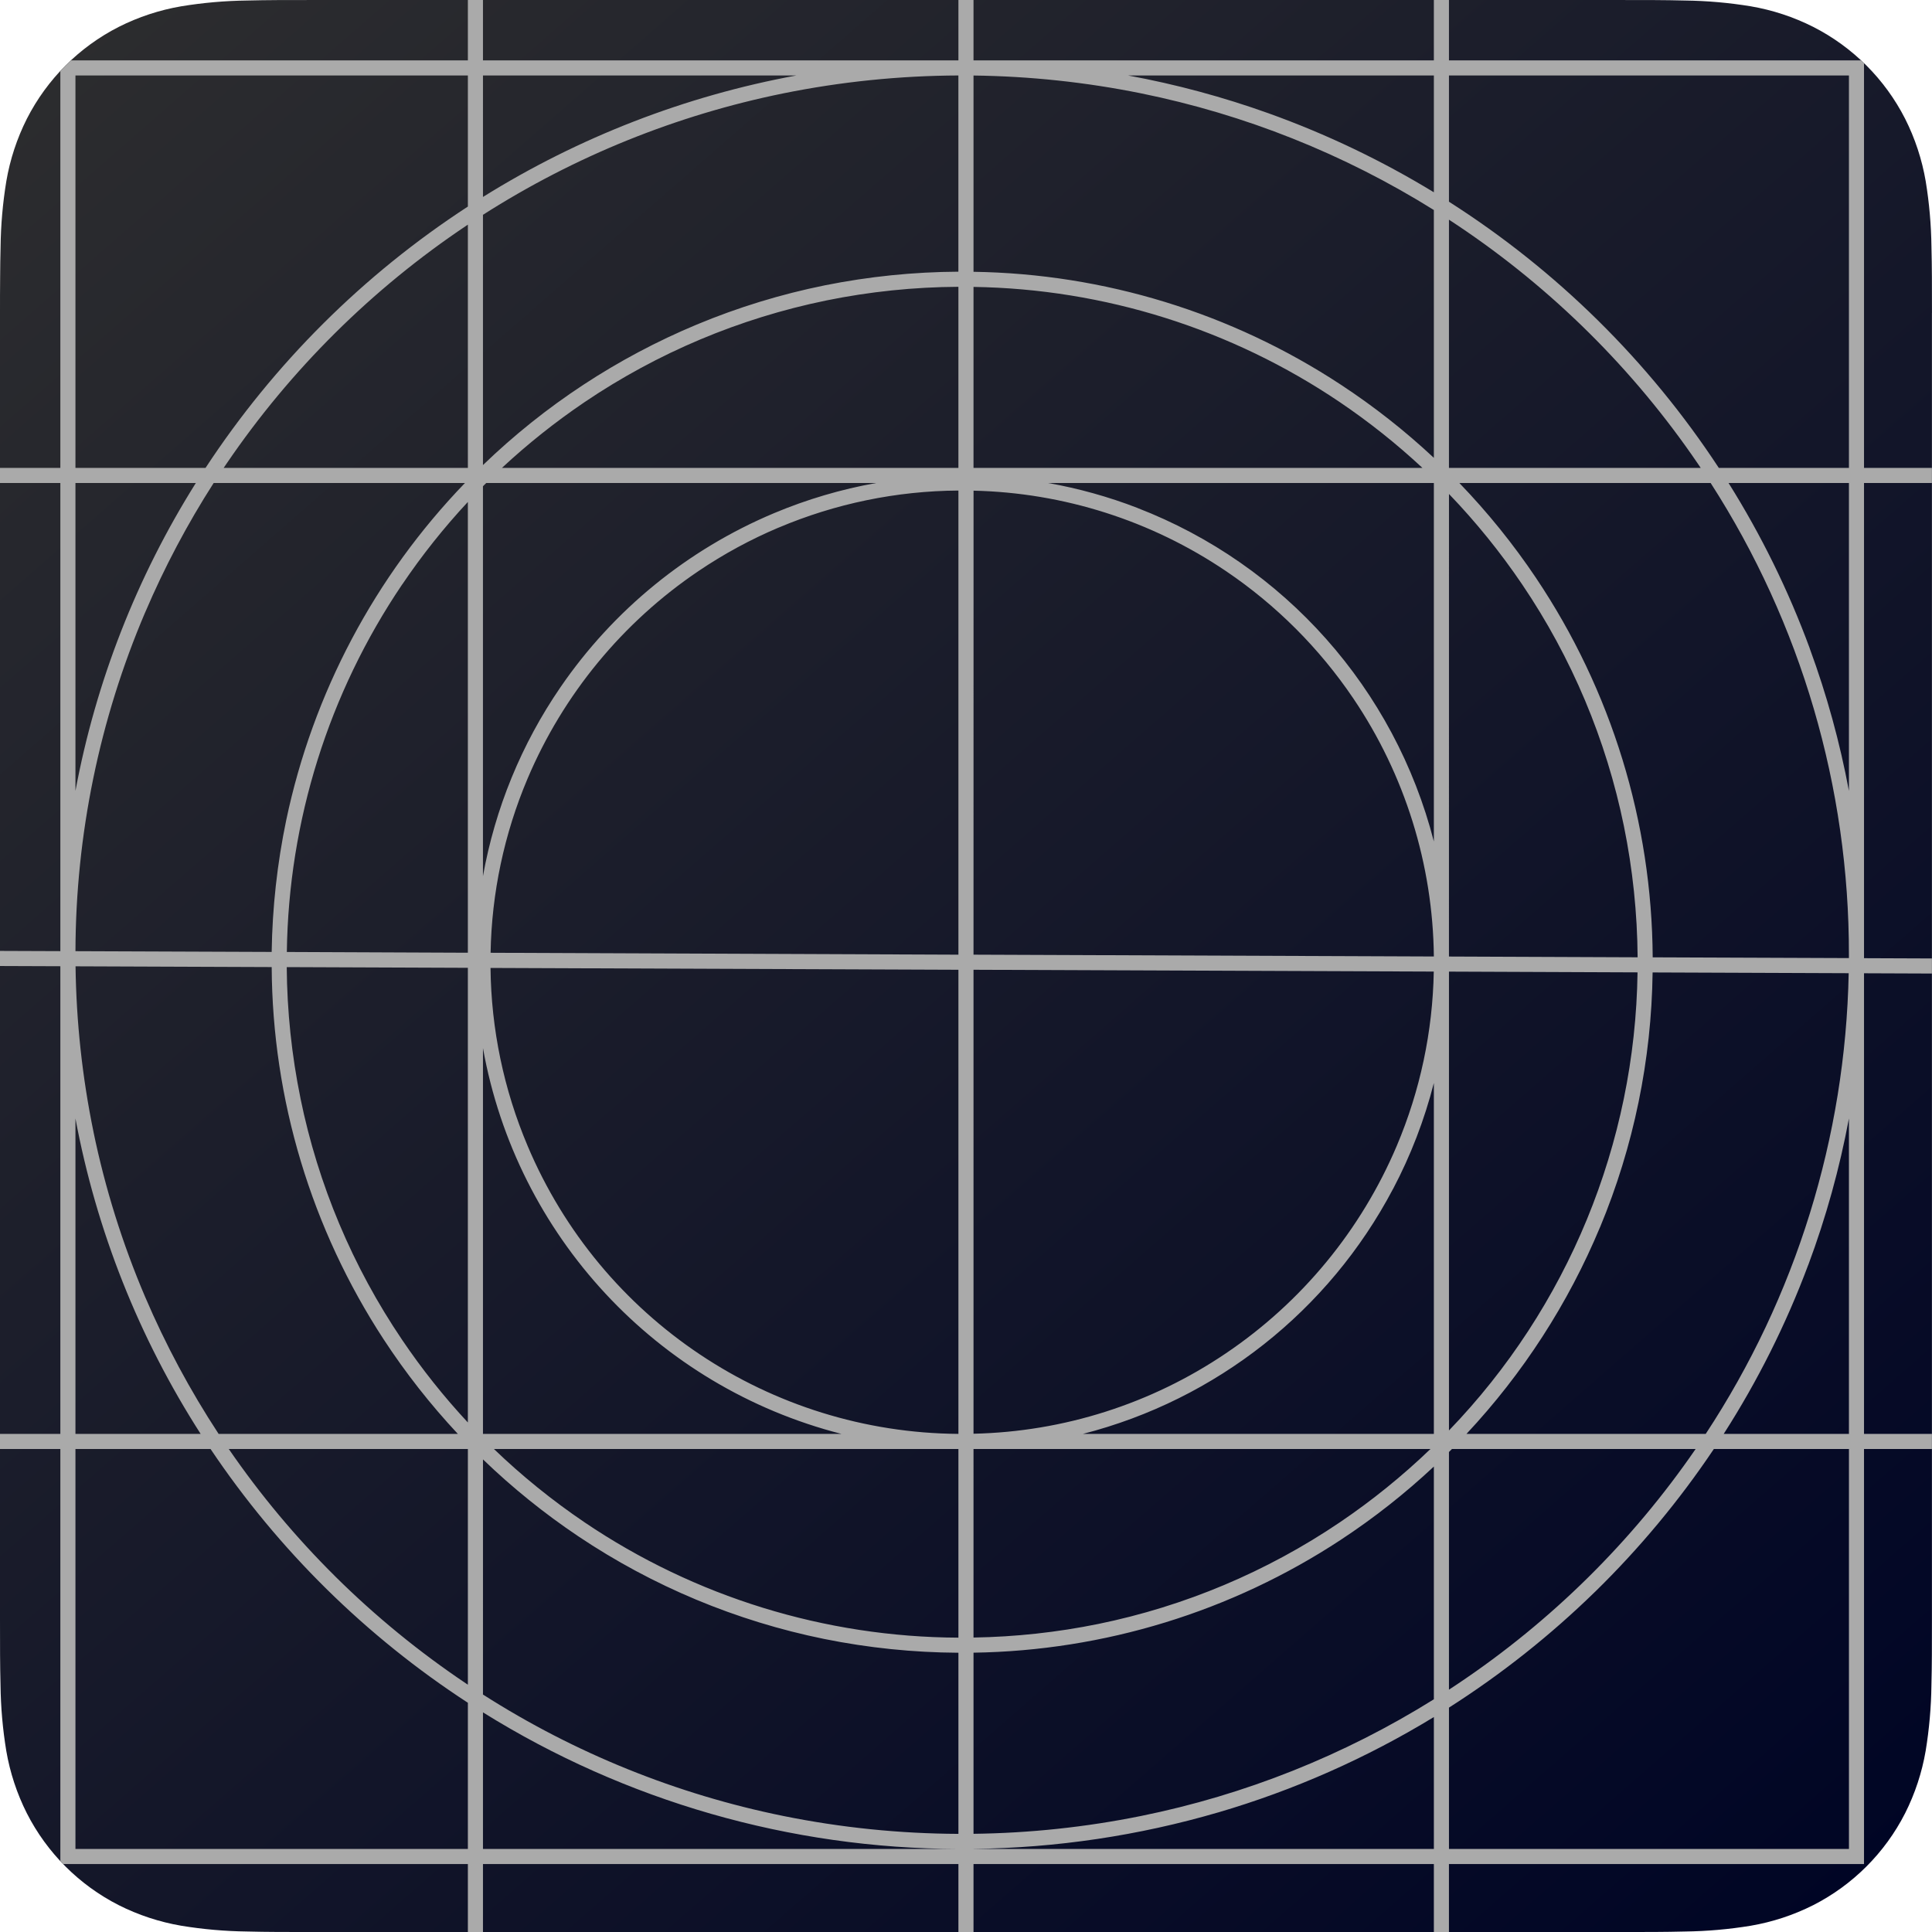
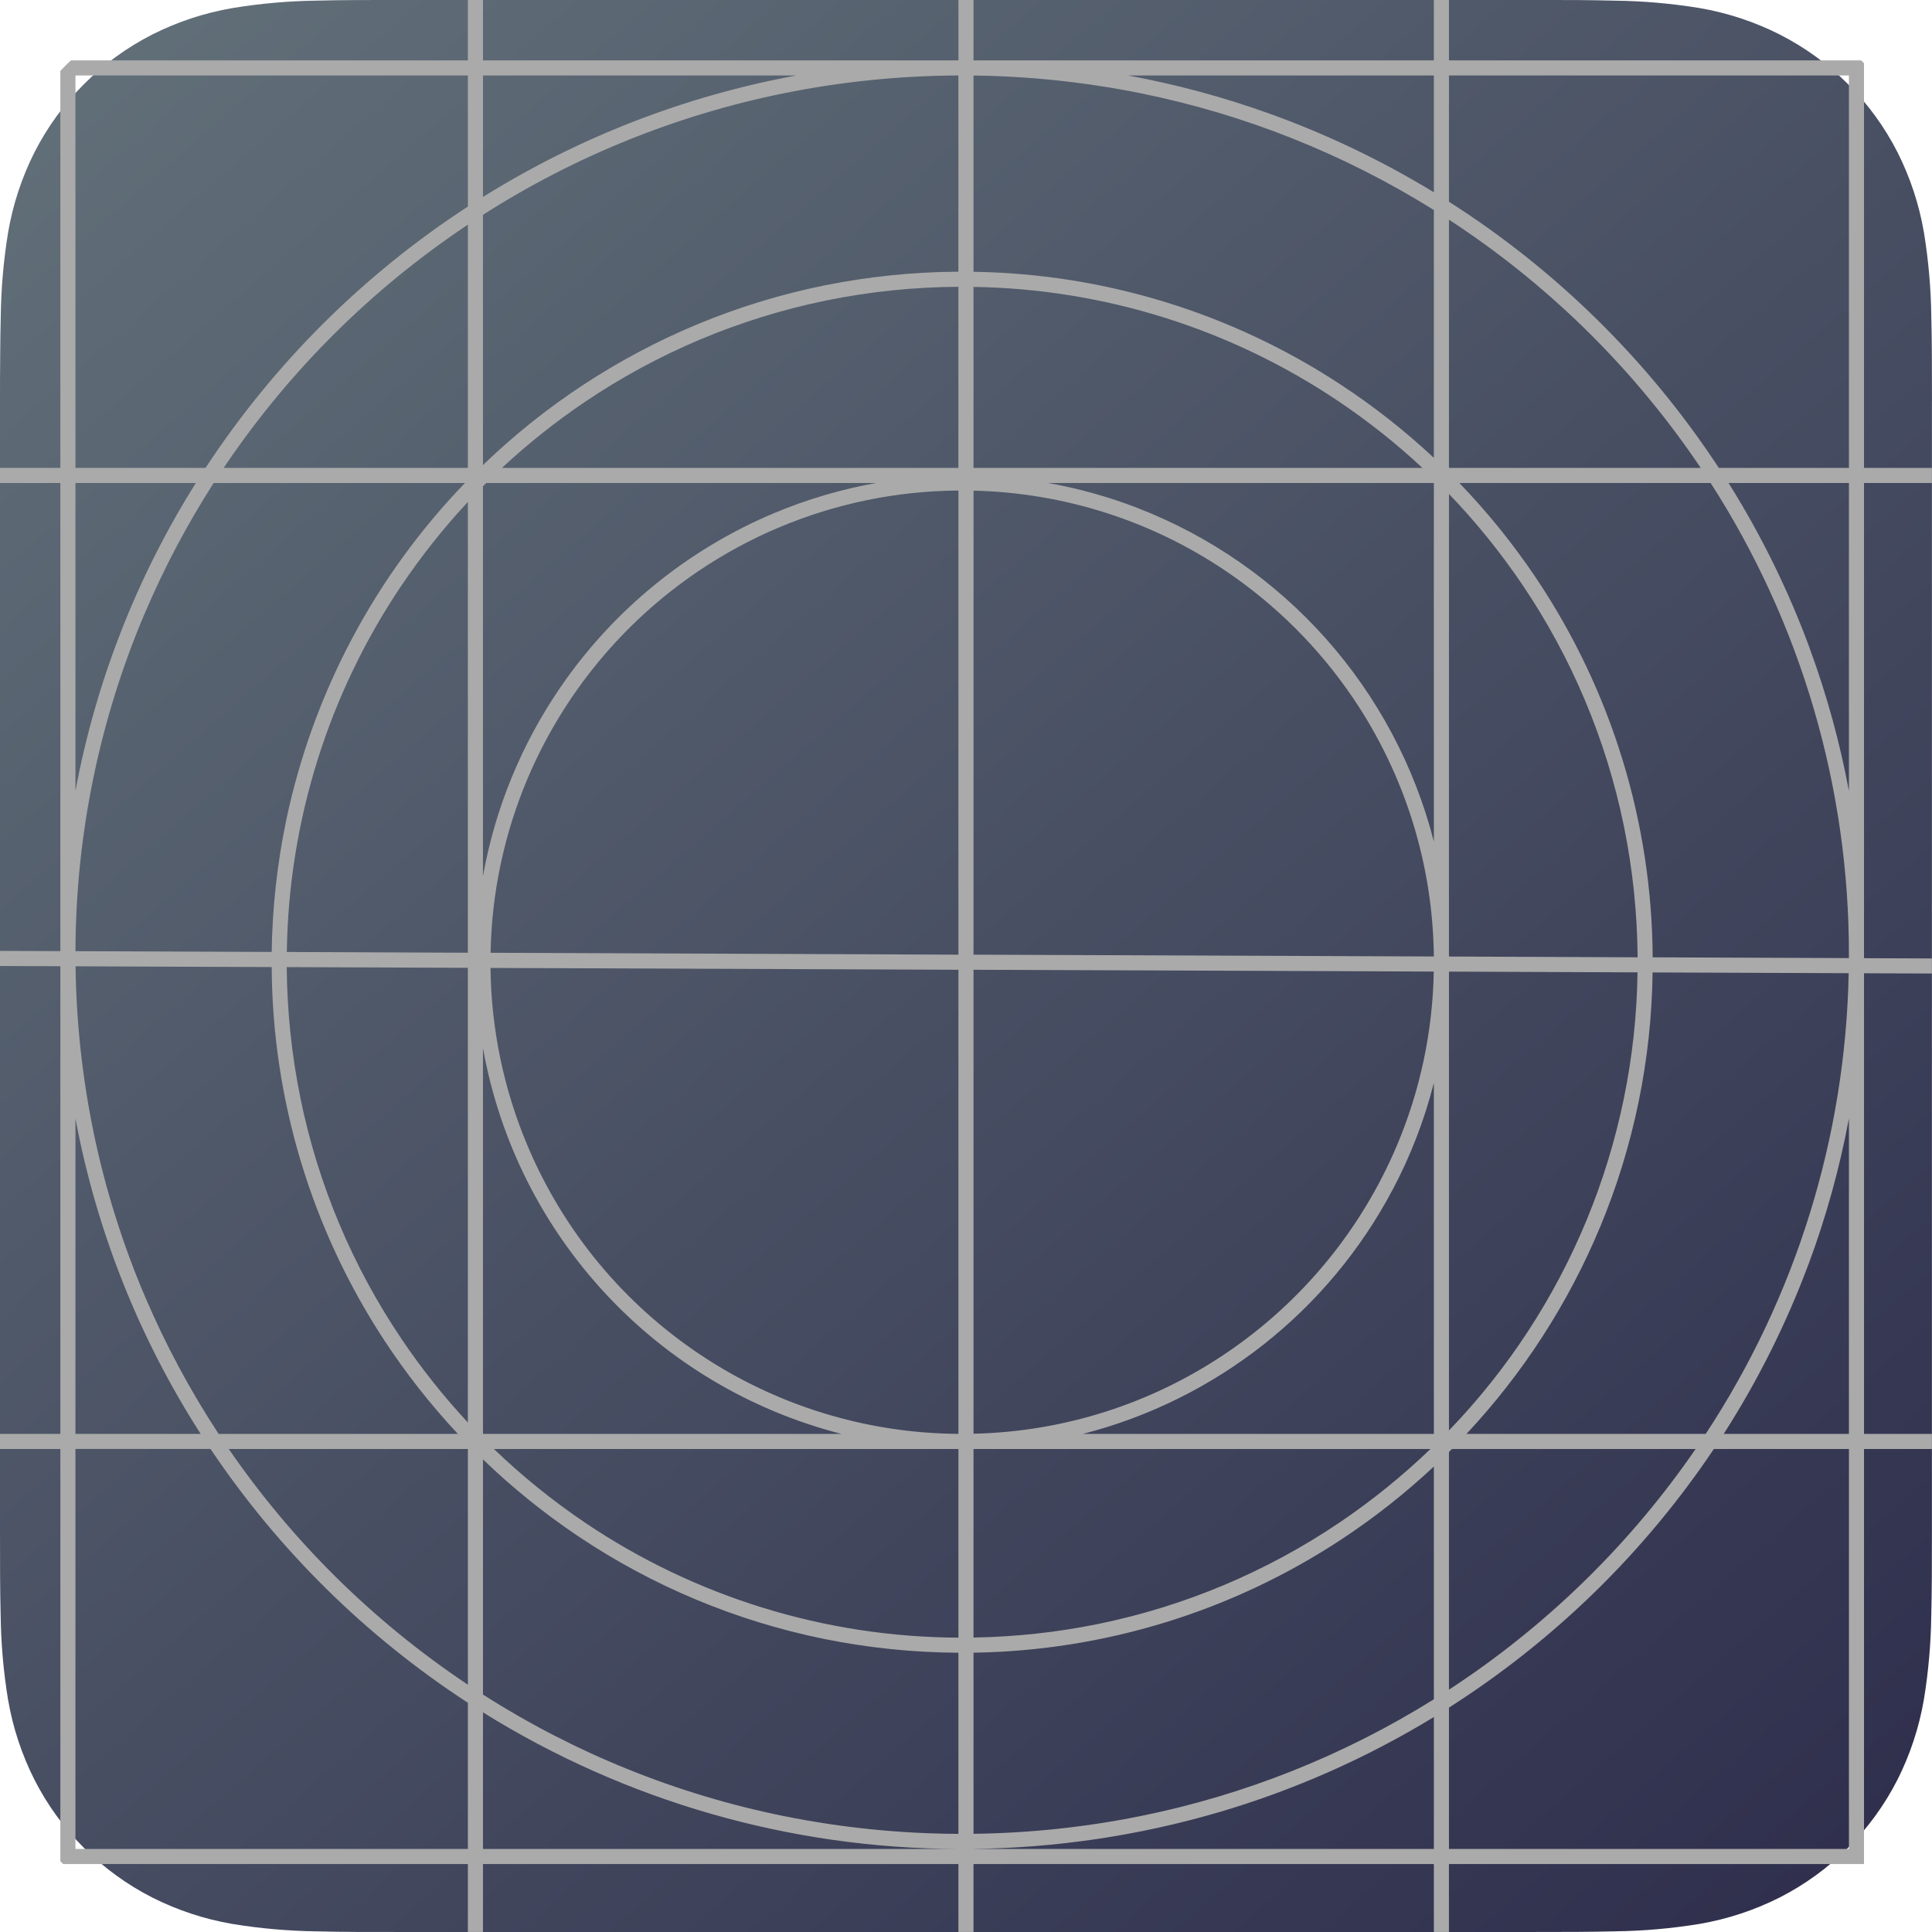
- <svg xmlns="http://www.w3.org/2000/svg" width="256" height="256.004" viewBox="0 0 256 256.004">
+ <svg xmlns="http://www.w3.org/2000/svg" width="256" height="256.005" viewBox="0 0 256 256.005">
  <defs>
-     <style>.a{fill-rule:evenodd;fill:url(#a);}.b{fill:#aaa;}</style>
    <linearGradient id="a" y1="-0.063" x2="0.928" y2="1" gradientUnits="objectBoundingBox">
-       <stop offset="0" stop-color="#2f2f2f" />
-       <stop offset="1" stop-color="#000525" />
+       <stop offset="0" stop-color="#65747c" />
+       <stop offset="1" stop-color="#2f2f4d" />
    </linearGradient>
  </defs>
  <g transform="translate(-32 -31.999)">
    <g transform="translate(32 32)">
-       <path class="a" d="M256,41.463c0-1.583,0-3.166-.009-4.75-.008-1.334-.024-2.667-.059-4a58.143,58.143,0,0,0-.762-8.706,29.408,29.408,0,0,0-2.728-8.28A27.842,27.842,0,0,0,240.266,3.555,29.38,29.38,0,0,0,231.989.828a58.176,58.176,0,0,0-8.71-.766c-1.333-.036-2.667-.051-4-.059-1.583-.009-3.167-.008-4.75-.008H41.472c-1.583,0-3.167,0-4.75.008-1.334.008-2.667.024-4,.059a58.174,58.174,0,0,0-8.71.766,29.381,29.381,0,0,0-8.277,2.728A27.844,27.844,0,0,0,3.563,15.726a29.389,29.389,0,0,0-2.725,8.28,58.008,58.008,0,0,0-.762,8.706c-.037,1.333-.051,2.667-.059,4C0,38.3,0,39.879,0,41.463V214.53c0,1.583,0,3.166.009,4.75.008,1.334.024,2.667.059,4a58.016,58.016,0,0,0,.762,8.706,29.387,29.387,0,0,0,2.728,8.28A27.841,27.841,0,0,0,15.73,252.438a29.405,29.405,0,0,0,8.277,2.727,58.1,58.1,0,0,0,8.71.766c1.333.036,2.667.051,4,.059Q39.1,256,41.472,256H214.529c1.583,0,3.167,0,4.75-.009,1.334-.008,2.667-.024,4-.059a58.1,58.1,0,0,0,8.71-.766,29.405,29.405,0,0,0,8.277-2.727,27.84,27.84,0,0,0,12.171-12.171,29.4,29.4,0,0,0,2.729-8.28,58.147,58.147,0,0,0,.762-8.706c.036-1.333.051-2.667.059-4,.01-1.583.009-3.166.009-4.75V41.463Z" transform="translate(0 0.006)" />
+       <path d="M256,53.179c0-2.031,0-4.061-.012-6.092-.011-1.711-.03-3.42-.076-5.131a74.564,74.564,0,0,0-.977-11.166,37.717,37.717,0,0,0-3.5-10.62A35.709,35.709,0,0,0,235.82,4.561a37.682,37.682,0,0,0-10.615-3.5A74.614,74.614,0,0,0,214.034.081C212.324.035,210.614.015,208.9,0c-2.031-.012-4.061-.011-6.092-.011H53.19c-2.031,0-4.061,0-6.092.011-1.711.011-3.42.03-5.131.076A74.61,74.61,0,0,0,30.8,1.063a37.683,37.683,0,0,0-10.616,3.5A35.711,35.711,0,0,0,4.569,20.171,37.693,37.693,0,0,0,1.075,30.79,74.4,74.4,0,0,0,.1,41.957c-.047,1.71-.065,3.42-.076,5.131C0,49.118,0,51.149,0,53.179V202.815c0,2.031,0,4.061.012,6.092.011,1.711.03,3.42.076,5.131A74.408,74.408,0,0,0,1.065,225.2a37.691,37.691,0,0,0,3.5,10.62,35.708,35.708,0,0,0,15.61,15.609,37.713,37.713,0,0,0,10.615,3.5,74.514,74.514,0,0,0,11.171.983c1.71.046,3.42.066,5.131.076q3.053.012,6.1.008H202.811c2.031,0,4.061,0,6.092-.012,1.711-.011,3.42-.03,5.131-.076a74.522,74.522,0,0,0,11.171-.983,37.714,37.714,0,0,0,10.615-3.5,35.706,35.706,0,0,0,15.61-15.609,37.712,37.712,0,0,0,3.5-10.62,74.578,74.578,0,0,0,.977-11.166c.046-1.71.065-3.42.076-5.131.013-2.031.012-4.061.012-6.092V53.179Z" transform="translate(0 0.006)" fill-rule="evenodd" fill="url(#a)" />
    </g>
-     <path class="b" d="M9036.5,681.5v-9h-61v9h-2v-9h-63v9h-2v-9h-53.633q-.186-.191-.367-.386V617.5h-8v-2h8V553.532l-8-.03v-2l8,.03V489.5h-8v-2h8V434.893q.672-.721,1.394-1.394H8908.5v-8h2v8h63v-8h2v8h61v-8h2v8h54.612q.195.181.386.366V487.5h9v2h-9v62.965l9,.035v2l-9-.035V615.5h9v2h-9v55h-55v9Zm21.343-45.063a120.182,120.182,0,0,1-19.341,15.334V670.5h53v-53h-17.9A119.64,119.64,0,0,1,9057.846,636.438Zm-49.92,29.219a120.607,120.607,0,0,1-32.422,4.834v.009h61V653.019A119.4,119.4,0,0,1,9007.926,665.658ZM8910.5,670.5l63,0a119.66,119.66,0,0,1-63-18.1Zm-54,0h52V651.128a119.751,119.751,0,0,1-34.1-33.629h-17.9Zm54-20.463a117.285,117.285,0,0,0,39.813,16.095A119.34,119.34,0,0,0,8973.5,668.5v-24a92.089,92.089,0,0,1-17.812-1.832,91.067,91.067,0,0,1-32.539-13.586,92.239,92.239,0,0,1-12.647-10.2Zm113.666-20.5a91.055,91.055,0,0,1-48.665,14.955v24a119.485,119.485,0,0,0,22.183-2.36,117.194,117.194,0,0,0,38.816-15.464V619.827A92.071,92.071,0,0,1,9024.169,629.534ZM9038.5,617.9v31.493c.4-.265.8-.528,1.2-.793a117.677,117.677,0,0,0,31.487-31.1H9038.9C9038.761,617.645,9038.63,617.776,9038.5,617.9Zm-147.592,16.472A118.428,118.428,0,0,0,8908.3,648.6l.2.133V617.5h-31.685A117.51,117.51,0,0,0,8890.913,634.373Zm33.051-7.155A89.141,89.141,0,0,0,8973.5,642.5v-25h-61.55A90.415,90.415,0,0,0,8923.964,627.218Zm51.54,15.268a89.994,89.994,0,0,0,16.535-1.8,88.988,88.988,0,0,0,32-13.463,90.428,90.428,0,0,0,12.013-9.719H8975.5Zm110.6-49.353a118.057,118.057,0,0,1-11.192,22.37H9091.5V573.7A116.831,116.831,0,0,1,9086.105,593.132Zm-27.577-5.031a91.683,91.683,0,0,1-17.7,27.4h31.7a115.234,115.234,0,0,0,18.946-61.046l-25.982-.1A90.933,90.933,0,0,1,9058.528,588.1Zm-27.444-5.04A64.558,64.558,0,0,1,8990,615.5H9036.5V569A64.125,64.125,0,0,1,9031.084,583.062ZM8910.5,615.5h47.5a64.486,64.486,0,0,1-47.5-51.115Zm-51.612-40.025a115.145,115.145,0,0,0,6.845,21.868,116.578,116.578,0,0,0,9.739,18.158h31.7a92.287,92.287,0,0,1-9.814-12.5,91.062,91.062,0,0,1-14.854-49.358l-25.991-.1A116.457,116.457,0,0,0,8858.891,575.477ZM8856.5,615.5h16.591a117.2,117.2,0,0,1-16.591-41.8Zm59.91-38.175A62.45,62.45,0,0,0,8973.5,615.5V554l-62-.242A62.181,62.181,0,0,0,8916.413,577.328Zm59.091,38.154a62.11,62.11,0,0,0,33.44-10.655,62.66,62.66,0,0,0,22.647-27.5,62.028,62.028,0,0,0,4.9-23.085L8975.5,554Zm63-.434a89.21,89.21,0,0,0,24.988-60.7l-24.988-.1Zm-152.184-44.01a88.833,88.833,0,0,0,13.468,32,90.175,90.175,0,0,0,8.713,10.954V553.742l-24-.094A90.073,90.073,0,0,0,8886.321,571.038Zm163.743-68.918a91.126,91.126,0,0,1,15.437,50.235l26,.1V552a115.205,115.205,0,0,0-18.32-62.5h-33.3A92.074,92.074,0,0,1,9050.064,502.12Zm-11.56,50.13,25,.1a90.294,90.294,0,0,0-1.818-17.385,88.941,88.941,0,0,0-13.465-32,90.339,90.339,0,0,0-9.714-12.008Zm-63-.247,61,.24a62.231,62.231,0,0,0-10.669-34.188,62.836,62.836,0,0,0-16.886-16.883,62.2,62.2,0,0,0-33.44-10.653Zm-25.83-56.591a62.235,62.235,0,0,0-10.611,5.759,62.7,62.7,0,0,0-22.649,27.5,62.029,62.029,0,0,0-4.9,23.081L8973.5,552V490.5A62.1,62.1,0,0,0,8949.674,495.413Zm-49.885,7.548a89.067,89.067,0,0,0-15.274,48.686l23.987.1V492.011A89.971,89.971,0,0,0,8899.789,502.961Zm-34.054,3.7a115.222,115.222,0,0,0-9.229,44.88l26,.1a92.359,92.359,0,0,1,1.926-17.454,91.437,91.437,0,0,1,23.688-44.686h-33.3A116.187,116.187,0,0,0,8865.735,506.657Zm44.98-16.942c-.068.071-.142.142-.213.217V541.6a64.227,64.227,0,0,1,10.263-25.025A64.672,64.672,0,0,1,8949.06,493.5a64.032,64.032,0,0,1,13.545-4h-51.672C8910.859,489.573,8910.789,489.644,8910.716,489.715Zm86.5,3.089A64.589,64.589,0,0,1,9036.5,537V489.5h-51.119A63.944,63.944,0,0,1,8997.216,492.8Zm89.1,18.635A116.787,116.787,0,0,1,9091.5,530.3V489.5h-15.951A117.9,117.9,0,0,1,9086.318,511.439ZM8856.5,530.3a117.088,117.088,0,0,1,15.953-40.8H8856.5Zm182-78.072a119.634,119.634,0,0,1,35.76,35.274H9091.5v-52h-53Zm0,35.274h33.363c-.144-.21-.285-.423-.427-.628A117.63,117.63,0,0,0,9039.7,455.4c-.4-.267-.8-.532-1.2-.793Zm-63,0h59.489a90.392,90.392,0,0,0-10.952-8.716,89.1,89.1,0,0,0-48.537-15.27Zm-19.54-22.181a89.018,89.018,0,0,0-32,13.465,90.921,90.921,0,0,0-10.952,8.716h60.49v-24A90.144,90.144,0,0,0,8955.964,465.318ZM8908.3,455.4a117.593,117.593,0,0,0-31.734,31.472c-.14.2-.283.416-.428.628H8908.5V455.264C8908.434,455.309,8908.367,455.355,8908.3,455.4Zm-51.8,32.1h17.237A119.624,119.624,0,0,1,8908.5,452.87V435.5h-52Zm93.813-49.632a117.409,117.409,0,0,0-39.813,16.095v33.16a91.565,91.565,0,0,1,28.322-18.615,91.019,91.019,0,0,1,16.974-5.2,92.47,92.47,0,0,1,17.7-1.809v-26A119.311,119.311,0,0,0,8950.316,437.867Zm25.188,23.645a91.054,91.054,0,0,1,48.665,14.955,91.872,91.872,0,0,1,12.334,9.7v-32.84a117.326,117.326,0,0,0-38.816-15.464,119.277,119.277,0,0,0-22.183-2.358Zm-65-9.917a119.318,119.318,0,0,1,41.522-16.095H8910.5Zm104.13-11.071a119.824,119.824,0,0,1,21.87,10.454V435.5h-40.525A119.409,119.409,0,0,1,9014.633,440.524Z" transform="translate(-8814.503 -393.5)" />
+     <path d="M9036.5,681.5v-9h-61v9h-2v-9h-63v9h-2v-9h-53.633q-.186-.191-.367-.386V617.5h-8v-2h8V553.532l-8-.03v-2l8,.03V489.5h-8v-2h8V434.893q.672-.721,1.394-1.394H8908.5v-8h2v8h63v-8h2v8h61v-8h2v8h54.612q.195.181.386.366V487.5h9v2h-9v62.965l9,.035v2l-9-.035V615.5h9v2h-9v55h-55v9Zm21.343-45.063a120.182,120.182,0,0,1-19.341,15.334V670.5h53v-53h-17.9A119.64,119.64,0,0,1,9057.846,636.438Zm-49.92,29.219a120.607,120.607,0,0,1-32.422,4.834v.009h61V653.019A119.4,119.4,0,0,1,9007.926,665.658ZM8910.5,670.5l63,0a119.66,119.66,0,0,1-63-18.1Zm-54,0h52V651.128a119.751,119.751,0,0,1-34.1-33.629h-17.9Zm54-20.463a117.285,117.285,0,0,0,39.813,16.095A119.34,119.34,0,0,0,8973.5,668.5v-24a92.089,92.089,0,0,1-17.812-1.832,91.067,91.067,0,0,1-32.539-13.586,92.239,92.239,0,0,1-12.647-10.2Zm113.666-20.5a91.055,91.055,0,0,1-48.665,14.955v24a119.485,119.485,0,0,0,22.183-2.36,117.194,117.194,0,0,0,38.816-15.464V619.827A92.071,92.071,0,0,1,9024.169,629.534ZM9038.5,617.9v31.493c.4-.265.8-.528,1.2-.793a117.677,117.677,0,0,0,31.487-31.1H9038.9C9038.761,617.645,9038.63,617.776,9038.5,617.9Zm-147.592,16.472A118.428,118.428,0,0,0,8908.3,648.6l.2.133V617.5h-31.685A117.51,117.51,0,0,0,8890.913,634.373Zm33.051-7.155A89.141,89.141,0,0,0,8973.5,642.5v-25h-61.55A90.415,90.415,0,0,0,8923.964,627.218Zm51.54,15.268a89.994,89.994,0,0,0,16.535-1.8,88.988,88.988,0,0,0,32-13.463,90.428,90.428,0,0,0,12.013-9.719H8975.5Zm110.6-49.353a118.057,118.057,0,0,1-11.192,22.37H9091.5V573.7A116.831,116.831,0,0,1,9086.105,593.132Zm-27.577-5.031a91.683,91.683,0,0,1-17.7,27.4h31.7a115.234,115.234,0,0,0,18.946-61.046l-25.982-.1A90.933,90.933,0,0,1,9058.528,588.1Zm-27.444-5.04A64.558,64.558,0,0,1,8990,615.5H9036.5V569A64.125,64.125,0,0,1,9031.084,583.062ZM8910.5,615.5h47.5a64.486,64.486,0,0,1-47.5-51.115Zm-51.612-40.025a115.145,115.145,0,0,0,6.845,21.868,116.578,116.578,0,0,0,9.739,18.158h31.7a92.287,92.287,0,0,1-9.814-12.5,91.062,91.062,0,0,1-14.854-49.358l-25.991-.1A116.457,116.457,0,0,0,8858.891,575.477ZM8856.5,615.5h16.591a117.2,117.2,0,0,1-16.591-41.8Zm59.91-38.175A62.45,62.45,0,0,0,8973.5,615.5V554l-62-.242A62.181,62.181,0,0,0,8916.413,577.328Zm59.091,38.154a62.11,62.11,0,0,0,33.44-10.655,62.66,62.66,0,0,0,22.647-27.5,62.028,62.028,0,0,0,4.9-23.085L8975.5,554Zm63-.434a89.21,89.21,0,0,0,24.988-60.7l-24.988-.1Zm-152.184-44.01a88.833,88.833,0,0,0,13.468,32,90.175,90.175,0,0,0,8.713,10.954V553.742l-24-.094A90.073,90.073,0,0,0,8886.321,571.038Zm163.743-68.918a91.126,91.126,0,0,1,15.437,50.235l26,.1V552a115.205,115.205,0,0,0-18.32-62.5h-33.3A92.074,92.074,0,0,1,9050.064,502.12Zm-11.56,50.13,25,.1a90.294,90.294,0,0,0-1.818-17.385,88.941,88.941,0,0,0-13.465-32,90.339,90.339,0,0,0-9.714-12.008Zm-63-.247,61,.24a62.231,62.231,0,0,0-10.669-34.188,62.836,62.836,0,0,0-16.886-16.883,62.2,62.2,0,0,0-33.44-10.653Zm-25.83-56.591a62.235,62.235,0,0,0-10.611,5.759,62.7,62.7,0,0,0-22.649,27.5,62.029,62.029,0,0,0-4.9,23.081L8973.5,552V490.5A62.1,62.1,0,0,0,8949.674,495.413Zm-49.885,7.548a89.067,89.067,0,0,0-15.274,48.686l23.987.1V492.011A89.971,89.971,0,0,0,8899.789,502.961Zm-34.054,3.7a115.222,115.222,0,0,0-9.229,44.88l26,.1a92.359,92.359,0,0,1,1.926-17.454,91.437,91.437,0,0,1,23.688-44.686h-33.3A116.187,116.187,0,0,0,8865.735,506.657Zm44.98-16.942c-.068.071-.142.142-.213.217V541.6a64.227,64.227,0,0,1,10.263-25.025A64.672,64.672,0,0,1,8949.06,493.5a64.032,64.032,0,0,1,13.545-4h-51.672C8910.859,489.573,8910.789,489.644,8910.716,489.715Zm86.5,3.089A64.589,64.589,0,0,1,9036.5,537V489.5h-51.119A63.944,63.944,0,0,1,8997.216,492.8Zm89.1,18.635A116.787,116.787,0,0,1,9091.5,530.3V489.5h-15.951A117.9,117.9,0,0,1,9086.318,511.439ZM8856.5,530.3a117.088,117.088,0,0,1,15.953-40.8H8856.5Zm182-78.072a119.634,119.634,0,0,1,35.76,35.274H9091.5v-52h-53Zm0,35.274h33.363c-.144-.21-.285-.423-.427-.628A117.63,117.63,0,0,0,9039.7,455.4c-.4-.267-.8-.532-1.2-.793Zm-63,0h59.489a90.392,90.392,0,0,0-10.952-8.716,89.1,89.1,0,0,0-48.537-15.27Zm-19.54-22.181a89.018,89.018,0,0,0-32,13.465,90.921,90.921,0,0,0-10.952,8.716h60.49v-24A90.144,90.144,0,0,0,8955.964,465.318ZM8908.3,455.4a117.593,117.593,0,0,0-31.734,31.472c-.14.2-.283.416-.428.628H8908.5V455.264C8908.434,455.309,8908.367,455.355,8908.3,455.4Zm-51.8,32.1h17.237A119.624,119.624,0,0,1,8908.5,452.87V435.5h-52Zm93.813-49.632a117.409,117.409,0,0,0-39.813,16.095v33.16a91.565,91.565,0,0,1,28.322-18.615,91.019,91.019,0,0,1,16.974-5.2,92.47,92.47,0,0,1,17.7-1.809v-26A119.311,119.311,0,0,0,8950.316,437.867Zm25.188,23.645a91.054,91.054,0,0,1,48.665,14.955,91.872,91.872,0,0,1,12.334,9.7v-32.84a117.326,117.326,0,0,0-38.816-15.464,119.277,119.277,0,0,0-22.183-2.358Zm-65-9.917a119.318,119.318,0,0,1,41.522-16.095H8910.5Zm104.13-11.071a119.824,119.824,0,0,1,21.87,10.454V435.5h-40.525A119.409,119.409,0,0,1,9014.633,440.524Z" transform="translate(-8814.503 -393.5)" fill="#aaa" />
  </g>
</svg>
